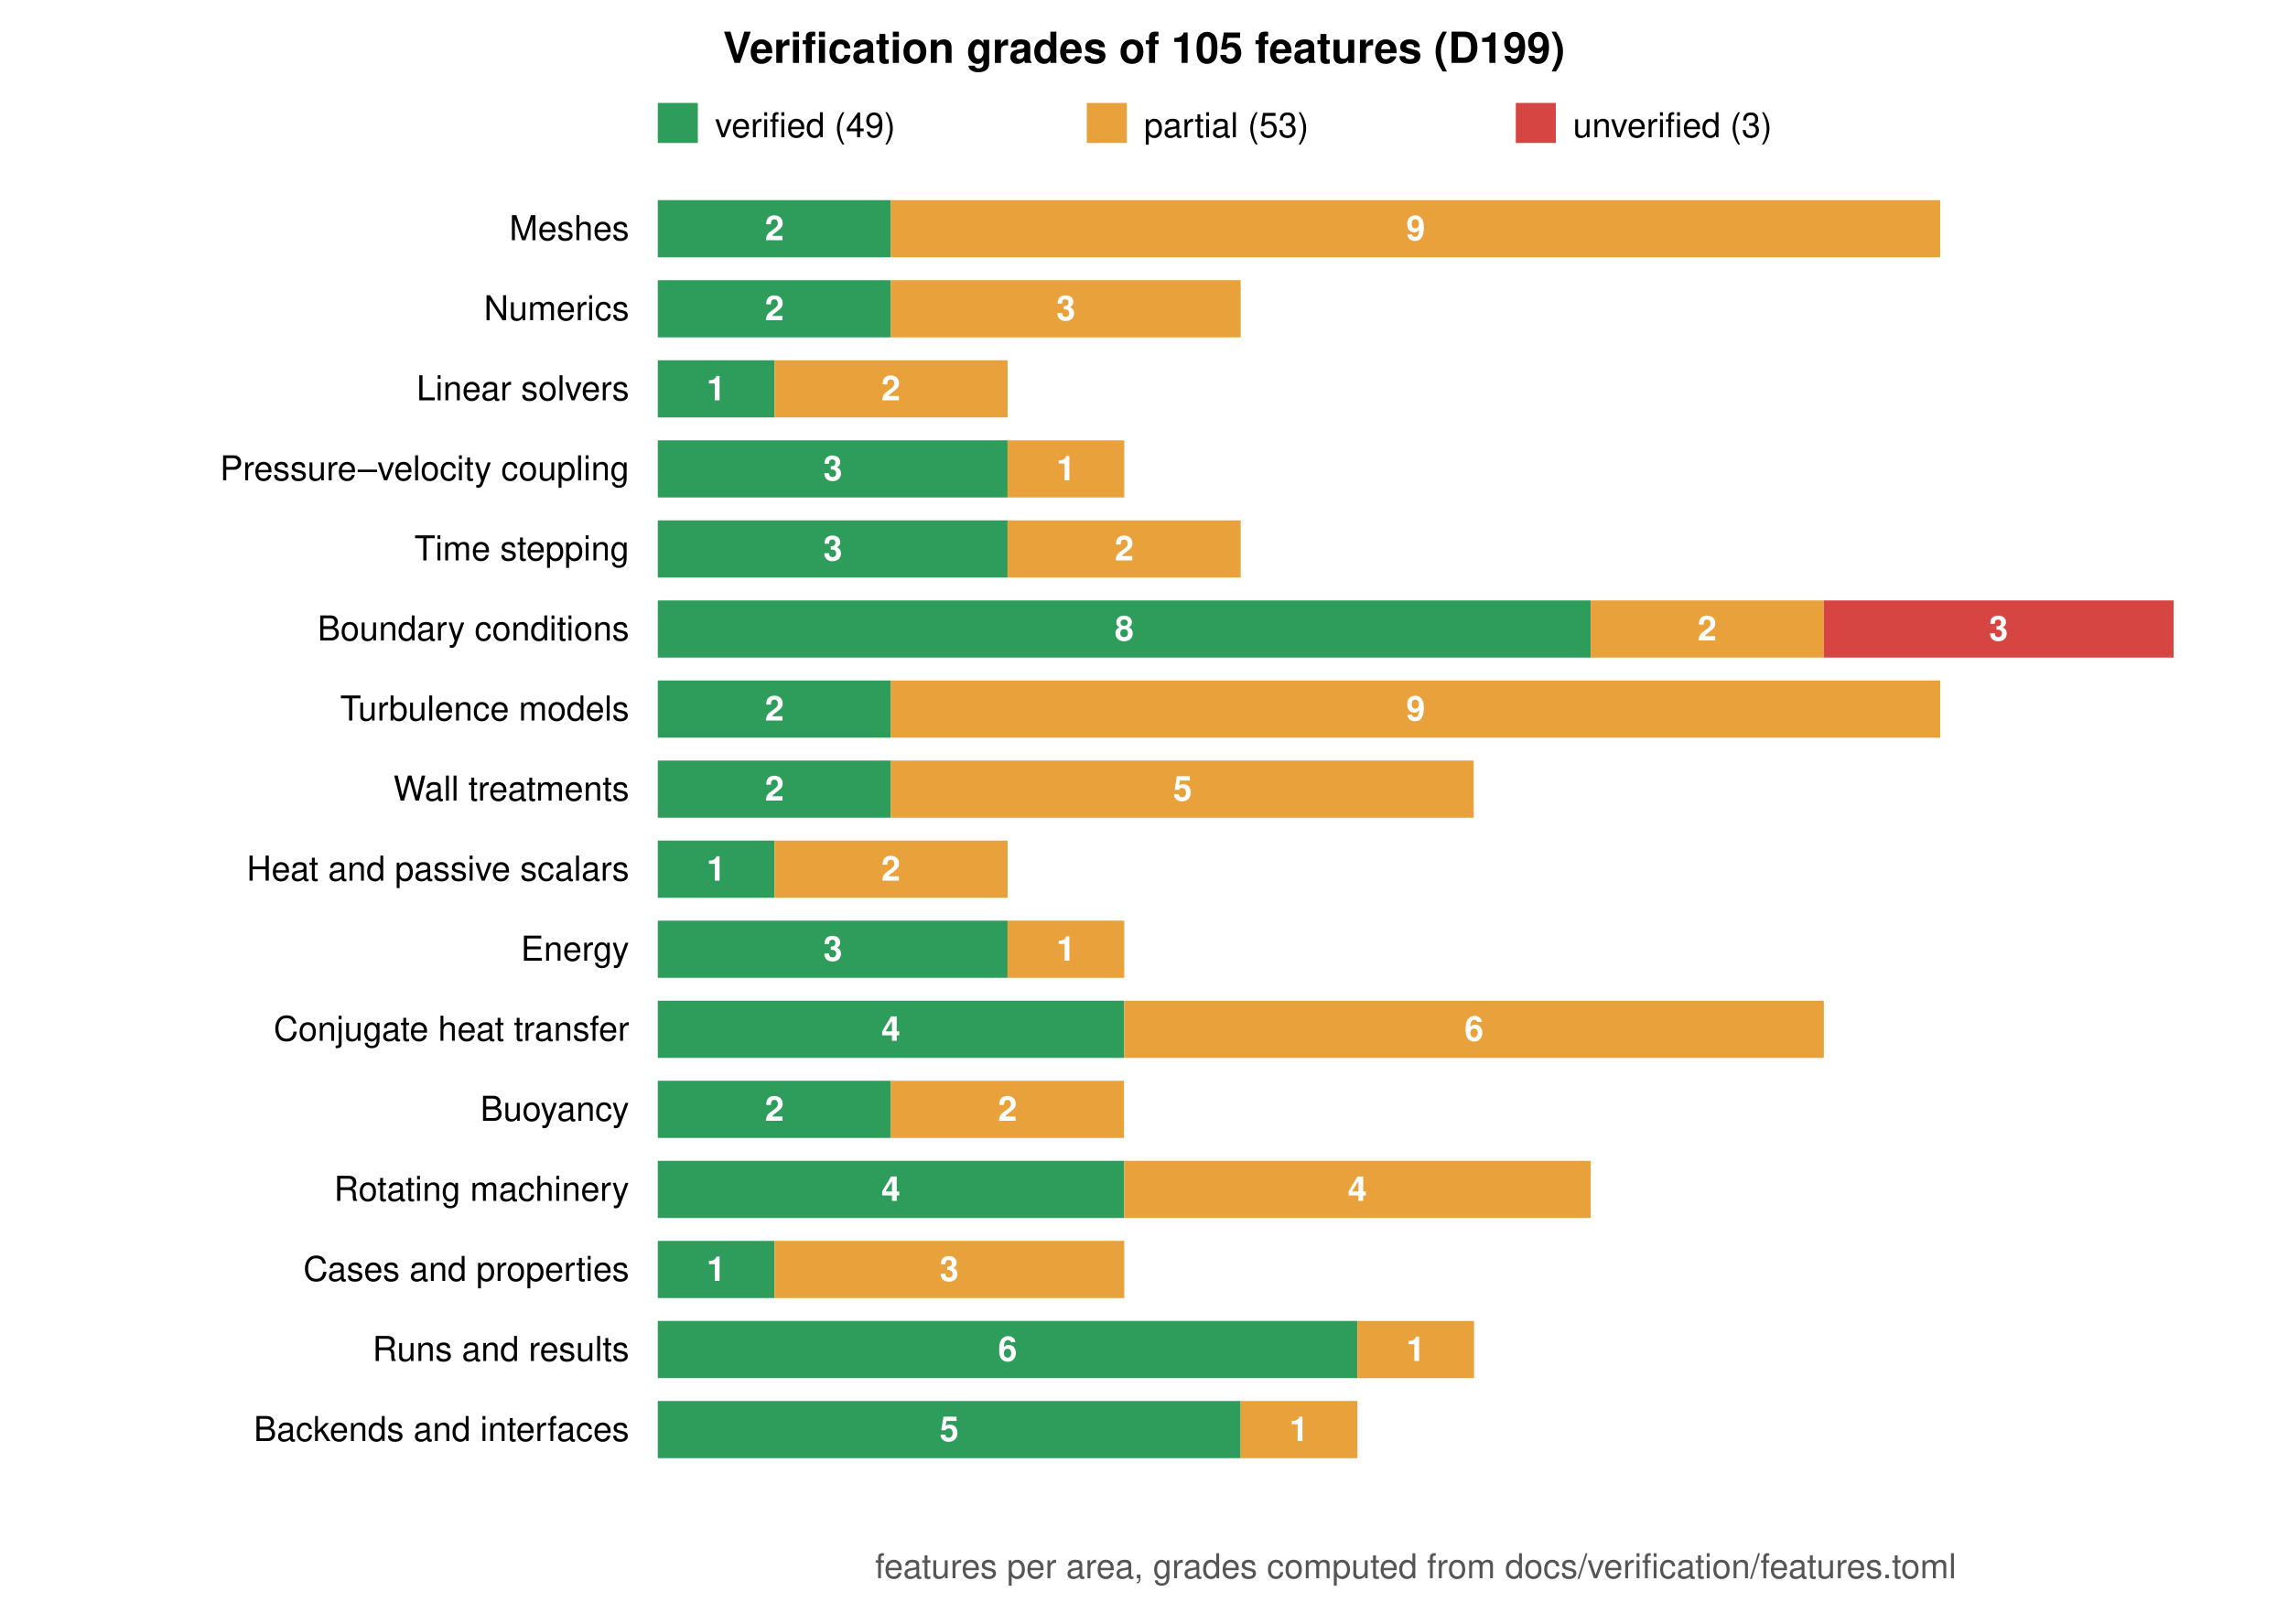
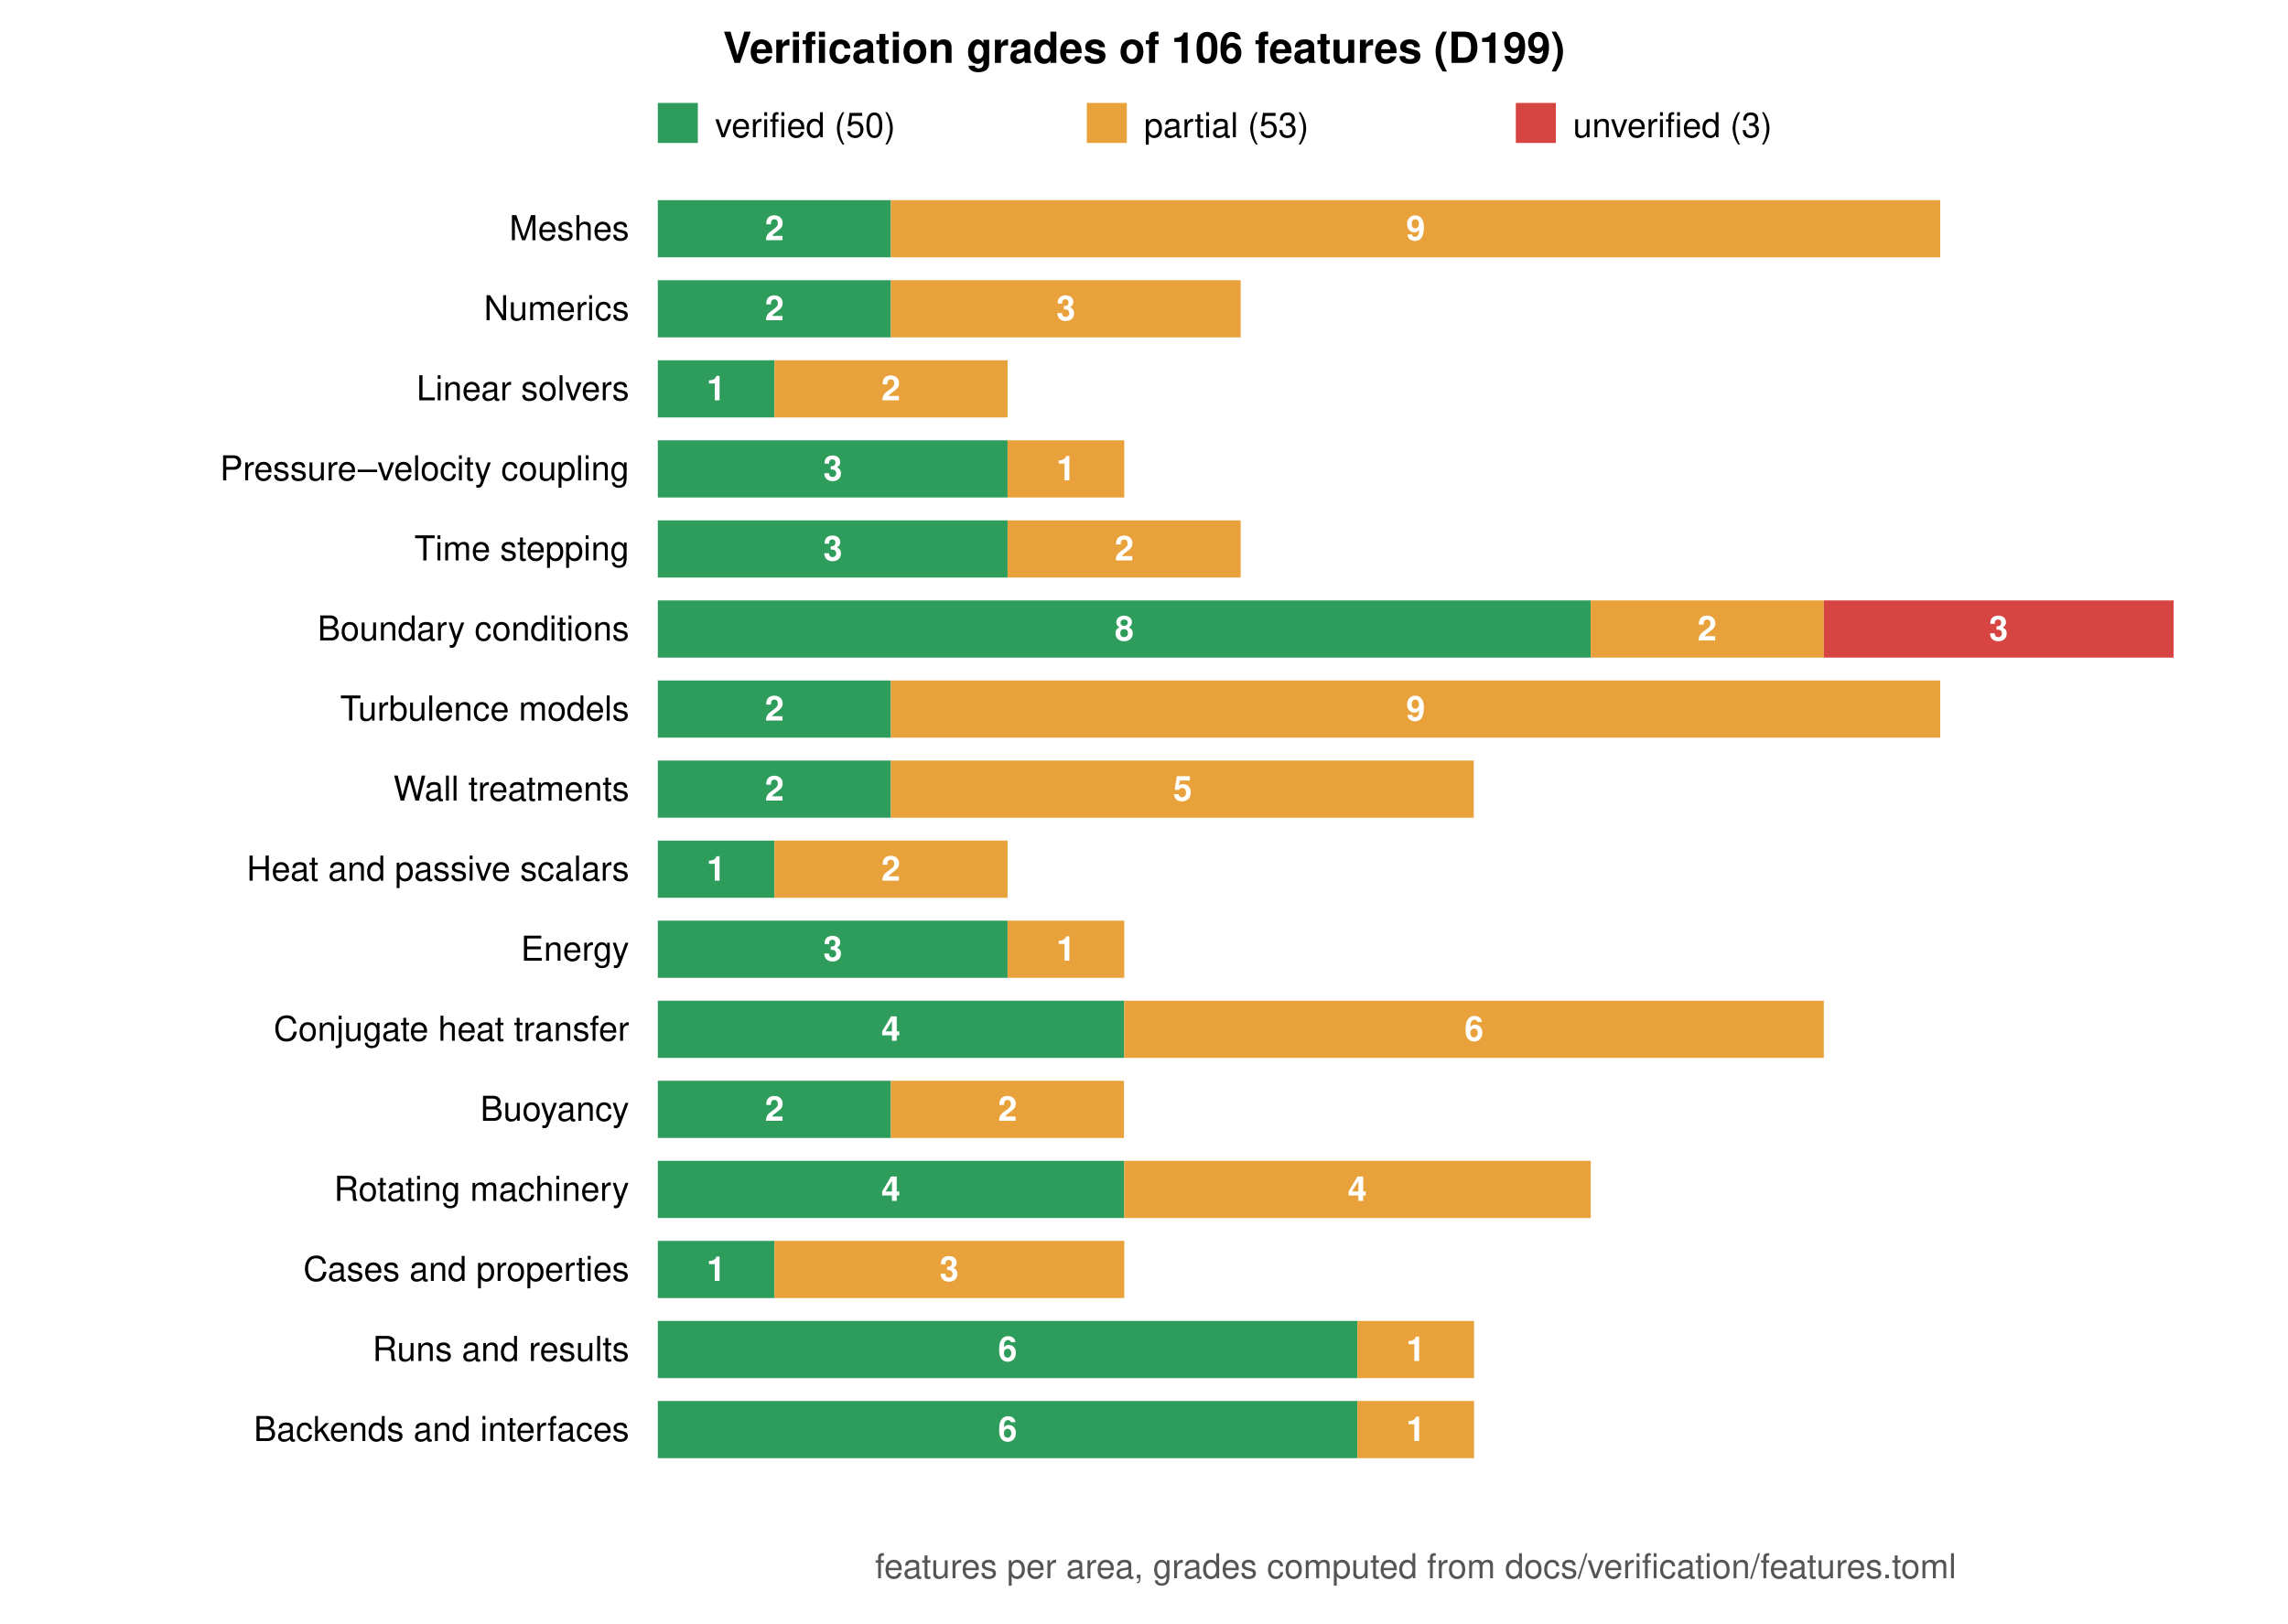
<svg xmlns="http://www.w3.org/2000/svg" viewBox="0 0 800 568" width="800" height="568" font-family="Helvetica, Arial, sans-serif" font-size="12">
  <rect width="800" height="568" fill="white" />
-   <text x="400.0" y="22" text-anchor="middle" font-size="15" font-weight="bold">Verification grades of 105 features (D199)</text>
+   <text x="400.0" y="22" text-anchor="middle" font-size="15" font-weight="bold">Verification grades of 106 features (D199)</text>
  <rect x="230" y="36" width="14" height="14" fill="#2e9d5b" />
-   <text x="250" y="48">verified (49)</text>
+   <text x="250" y="48">verified (50)</text>
  <rect x="380" y="36" width="14" height="14" fill="#e9a23b" />
  <text x="400" y="48">partial (53)</text>
  <rect x="530" y="36" width="14" height="14" fill="#d64541" />
  <text x="550" y="48">unverified (3)</text>
  <text x="220" y="84.0" text-anchor="end">Meshes</text>
  <rect x="230.0" y="70" width="81.5" height="20" fill="#2e9d5b" />
  <text x="270.8" y="84.0" text-anchor="middle" fill="white" font-weight="bold">2</text>
  <rect x="311.5" y="70" width="366.9" height="20" fill="#e9a23b" />
  <text x="495.0" y="84.0" text-anchor="middle" fill="white" font-weight="bold">9</text>
  <text x="220" y="112.0" text-anchor="end">Numerics</text>
  <rect x="230.0" y="98" width="81.5" height="20" fill="#2e9d5b" />
  <text x="270.8" y="112.0" text-anchor="middle" fill="white" font-weight="bold">2</text>
  <rect x="311.5" y="98" width="122.3" height="20" fill="#e9a23b" />
  <text x="372.7" y="112.0" text-anchor="middle" fill="white" font-weight="bold">3</text>
  <text x="220" y="140.0" text-anchor="end">Linear solvers</text>
  <rect x="230.0" y="126" width="40.8" height="20" fill="#2e9d5b" />
  <text x="250.4" y="140.0" text-anchor="middle" fill="white" font-weight="bold">1</text>
  <rect x="270.8" y="126" width="81.5" height="20" fill="#e9a23b" />
  <text x="311.5" y="140.0" text-anchor="middle" fill="white" font-weight="bold">2</text>
  <text x="220" y="168.0" text-anchor="end">Pressure–velocity coupling</text>
  <rect x="230.0" y="154" width="122.3" height="20" fill="#2e9d5b" />
  <text x="291.2" y="168.0" text-anchor="middle" fill="white" font-weight="bold">3</text>
  <rect x="352.3" y="154" width="40.8" height="20" fill="#e9a23b" />
  <text x="372.7" y="168.0" text-anchor="middle" fill="white" font-weight="bold">1</text>
  <text x="220" y="196.0" text-anchor="end">Time stepping</text>
  <rect x="230.0" y="182" width="122.3" height="20" fill="#2e9d5b" />
  <text x="291.2" y="196.0" text-anchor="middle" fill="white" font-weight="bold">3</text>
  <rect x="352.3" y="182" width="81.5" height="20" fill="#e9a23b" />
  <text x="393.1" y="196.0" text-anchor="middle" fill="white" font-weight="bold">2</text>
  <text x="220" y="224.0" text-anchor="end">Boundary conditions</text>
  <rect x="230.0" y="210" width="326.2" height="20" fill="#2e9d5b" />
  <text x="393.1" y="224.0" text-anchor="middle" fill="white" font-weight="bold">8</text>
  <rect x="556.2" y="210" width="81.5" height="20" fill="#e9a23b" />
  <text x="596.9" y="224.0" text-anchor="middle" fill="white" font-weight="bold">2</text>
  <rect x="637.7" y="210" width="122.3" height="20" fill="#d64541" />
  <text x="698.8" y="224.0" text-anchor="middle" fill="white" font-weight="bold">3</text>
  <text x="220" y="252.0" text-anchor="end">Turbulence models</text>
  <rect x="230.0" y="238" width="81.5" height="20" fill="#2e9d5b" />
  <text x="270.8" y="252.0" text-anchor="middle" fill="white" font-weight="bold">2</text>
  <rect x="311.5" y="238" width="366.9" height="20" fill="#e9a23b" />
  <text x="495.0" y="252.0" text-anchor="middle" fill="white" font-weight="bold">9</text>
  <text x="220" y="280.0" text-anchor="end">Wall treatments</text>
  <rect x="230.0" y="266" width="81.5" height="20" fill="#2e9d5b" />
  <text x="270.8" y="280.0" text-anchor="middle" fill="white" font-weight="bold">2</text>
  <rect x="311.5" y="266" width="203.8" height="20" fill="#e9a23b" />
  <text x="413.5" y="280.0" text-anchor="middle" fill="white" font-weight="bold">5</text>
  <text x="220" y="308.0" text-anchor="end">Heat and passive scalars</text>
  <rect x="230.0" y="294" width="40.8" height="20" fill="#2e9d5b" />
  <text x="250.4" y="308.0" text-anchor="middle" fill="white" font-weight="bold">1</text>
  <rect x="270.8" y="294" width="81.5" height="20" fill="#e9a23b" />
  <text x="311.5" y="308.0" text-anchor="middle" fill="white" font-weight="bold">2</text>
  <text x="220" y="336.0" text-anchor="end">Energy</text>
  <rect x="230.0" y="322" width="122.3" height="20" fill="#2e9d5b" />
  <text x="291.2" y="336.0" text-anchor="middle" fill="white" font-weight="bold">3</text>
  <rect x="352.3" y="322" width="40.8" height="20" fill="#e9a23b" />
  <text x="372.7" y="336.0" text-anchor="middle" fill="white" font-weight="bold">1</text>
  <text x="220" y="364.0" text-anchor="end">Conjugate heat transfer</text>
  <rect x="230.0" y="350" width="163.1" height="20" fill="#2e9d5b" />
  <text x="311.5" y="364.0" text-anchor="middle" fill="white" font-weight="bold">4</text>
  <rect x="393.1" y="350" width="244.6" height="20" fill="#e9a23b" />
  <text x="515.4" y="364.0" text-anchor="middle" fill="white" font-weight="bold">6</text>
  <text x="220" y="392.0" text-anchor="end">Buoyancy</text>
  <rect x="230.0" y="378" width="81.5" height="20" fill="#2e9d5b" />
  <text x="270.8" y="392.0" text-anchor="middle" fill="white" font-weight="bold">2</text>
  <rect x="311.5" y="378" width="81.5" height="20" fill="#e9a23b" />
  <text x="352.3" y="392.0" text-anchor="middle" fill="white" font-weight="bold">2</text>
  <text x="220" y="420.0" text-anchor="end">Rotating machinery</text>
  <rect x="230.0" y="406" width="163.1" height="20" fill="#2e9d5b" />
  <text x="311.5" y="420.0" text-anchor="middle" fill="white" font-weight="bold">4</text>
  <rect x="393.1" y="406" width="163.1" height="20" fill="#e9a23b" />
  <text x="474.6" y="420.0" text-anchor="middle" fill="white" font-weight="bold">4</text>
  <text x="220" y="448.0" text-anchor="end">Cases and properties</text>
  <rect x="230.0" y="434" width="40.8" height="20" fill="#2e9d5b" />
  <text x="250.4" y="448.0" text-anchor="middle" fill="white" font-weight="bold">1</text>
  <rect x="270.8" y="434" width="122.3" height="20" fill="#e9a23b" />
  <text x="331.9" y="448.0" text-anchor="middle" fill="white" font-weight="bold">3</text>
  <text x="220" y="476.0" text-anchor="end">Runs and results</text>
  <rect x="230.0" y="462" width="244.6" height="20" fill="#2e9d5b" />
  <text x="352.3" y="476.0" text-anchor="middle" fill="white" font-weight="bold">6</text>
  <rect x="474.6" y="462" width="40.8" height="20" fill="#e9a23b" />
  <text x="495.0" y="476.0" text-anchor="middle" fill="white" font-weight="bold">1</text>
  <text x="220" y="504.0" text-anchor="end">Backends and interfaces</text>
-   <rect x="230.0" y="490" width="203.8" height="20" fill="#2e9d5b" />
-   <text x="331.9" y="504.0" text-anchor="middle" fill="white" font-weight="bold">5</text>
-   <rect x="433.8" y="490" width="40.8" height="20" fill="#e9a23b" />
-   <text x="454.2" y="504.0" text-anchor="middle" fill="white" font-weight="bold">1</text>
+   <rect x="230.0" y="490" width="244.6" height="20" fill="#2e9d5b" />
+   <text x="352.3" y="504.0" text-anchor="middle" fill="white" font-weight="bold">6</text>
+   <rect x="474.6" y="490" width="40.8" height="20" fill="#e9a23b" />
+   <text x="495.0" y="504.0" text-anchor="middle" fill="white" font-weight="bold">1</text>
  <text x="495.0" y="552" text-anchor="middle" fill="#555">features per area, grades computed from docs/verification/features.toml</text>
</svg>
